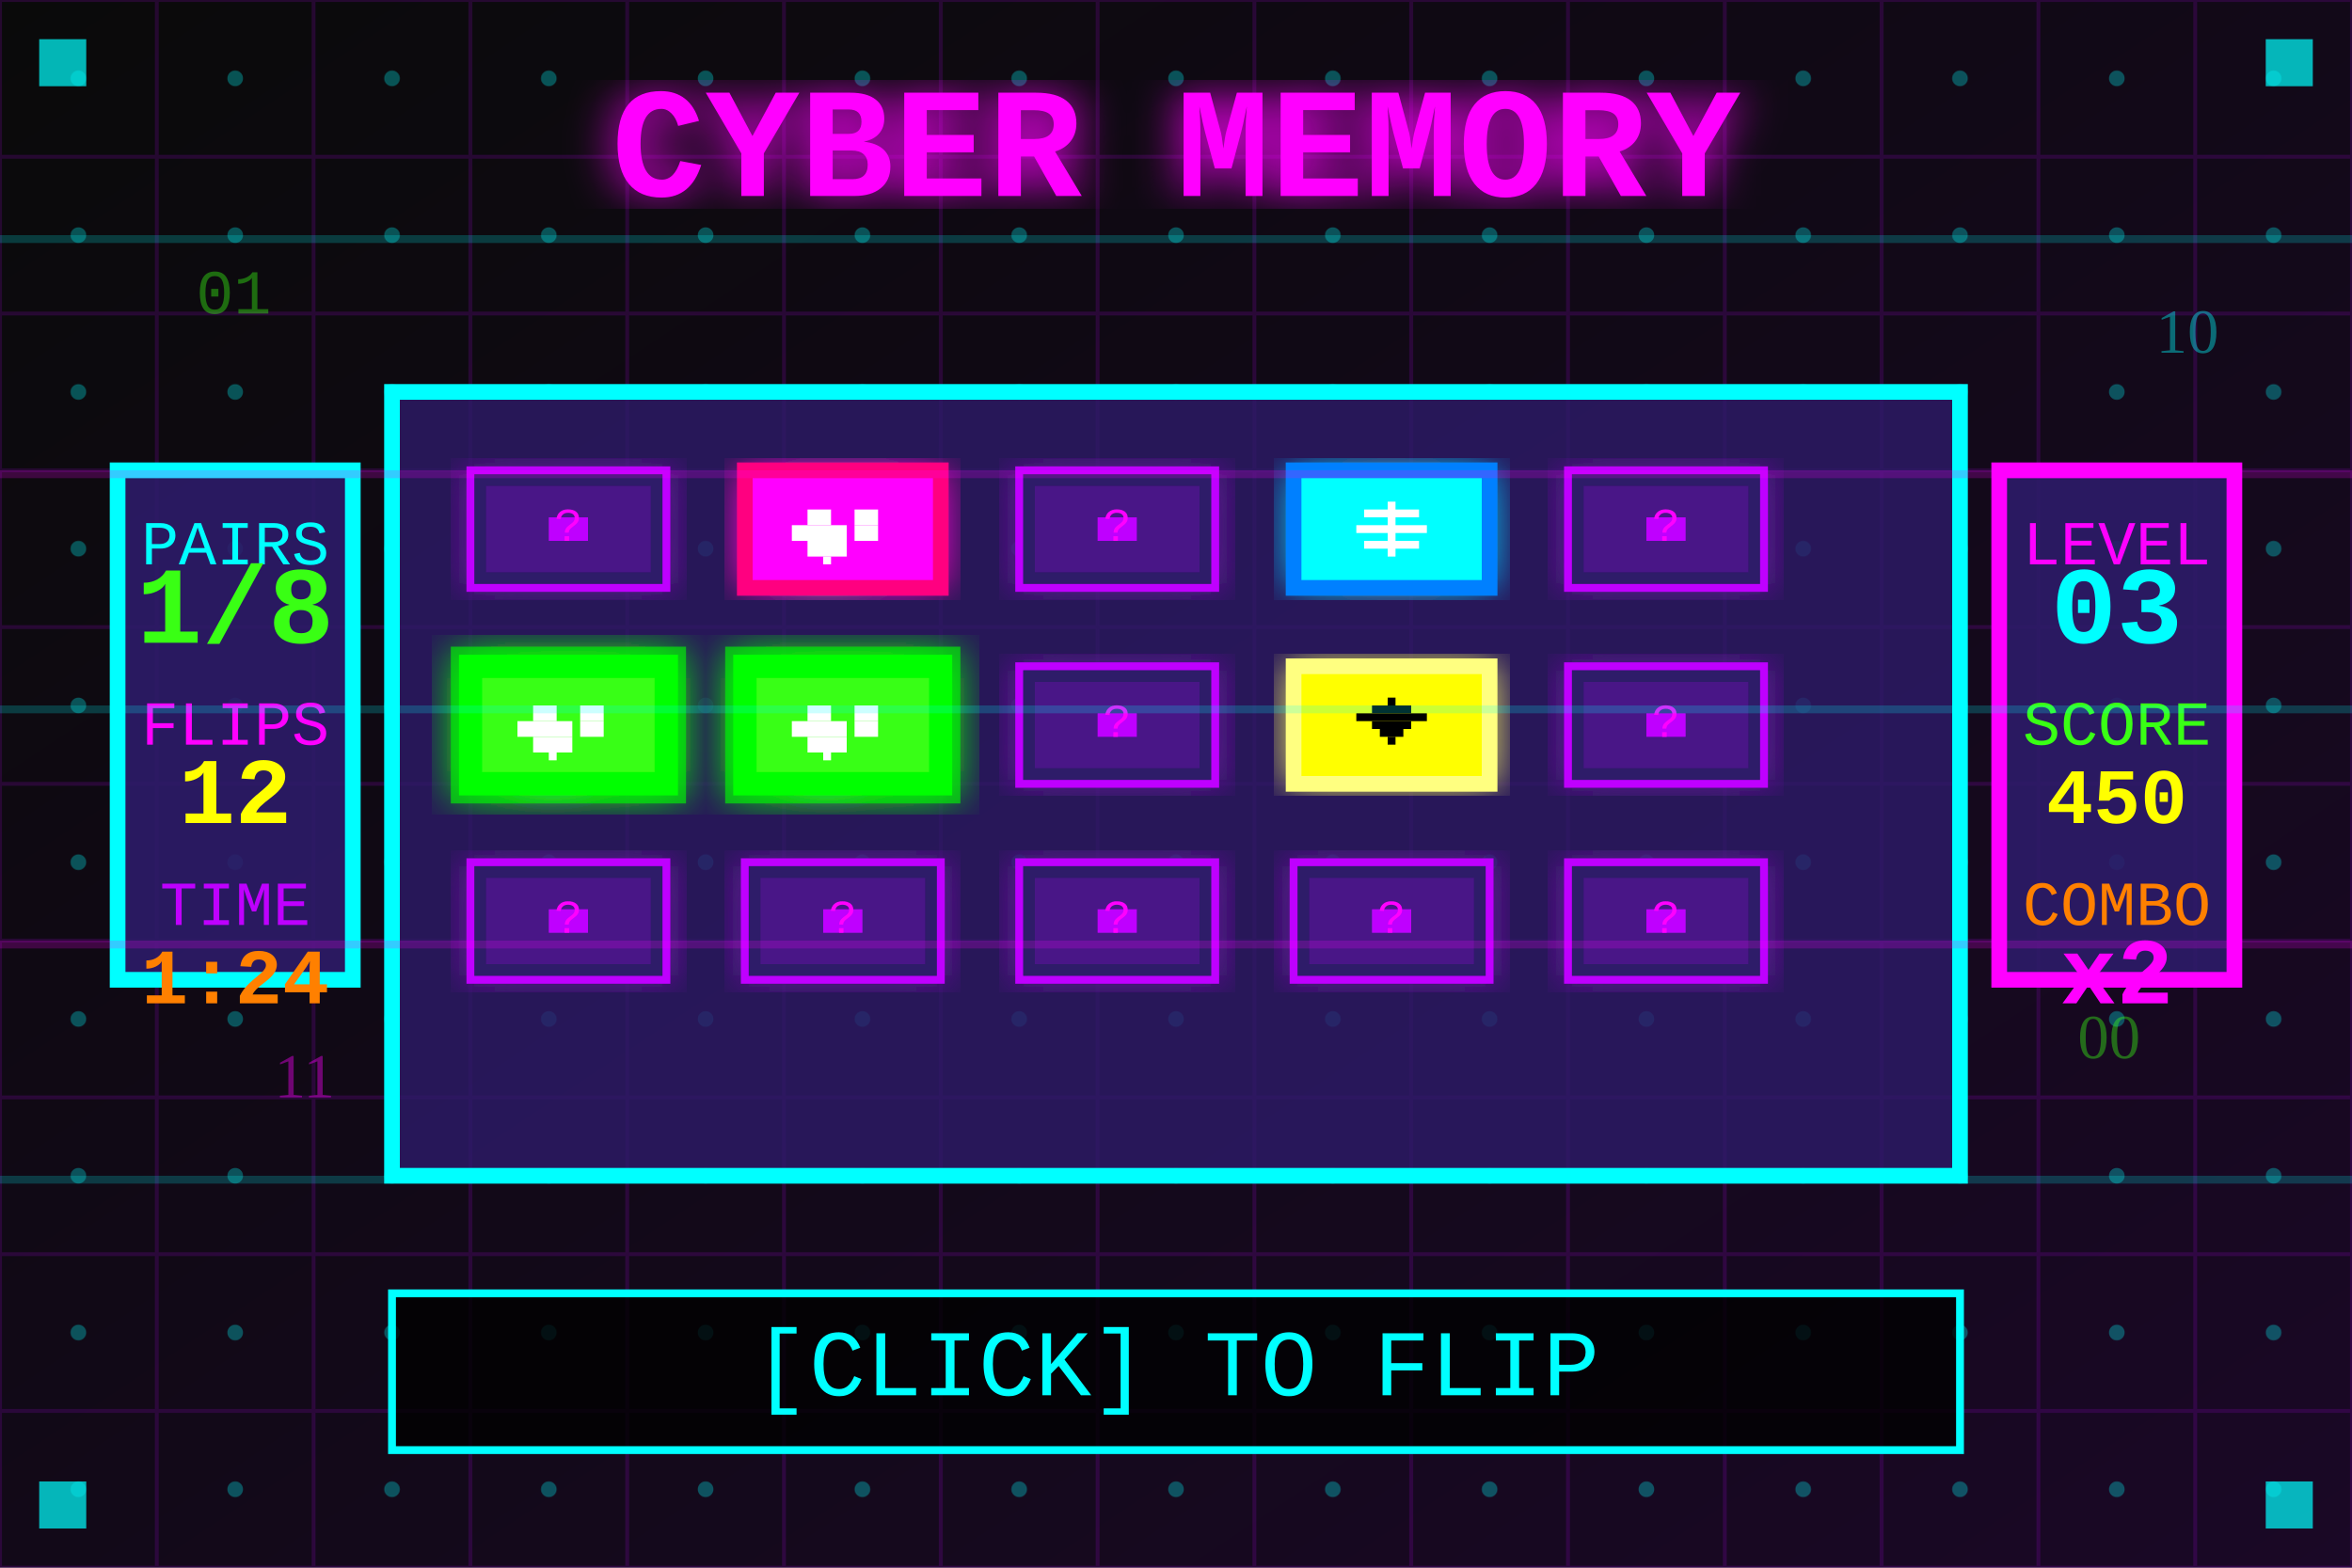
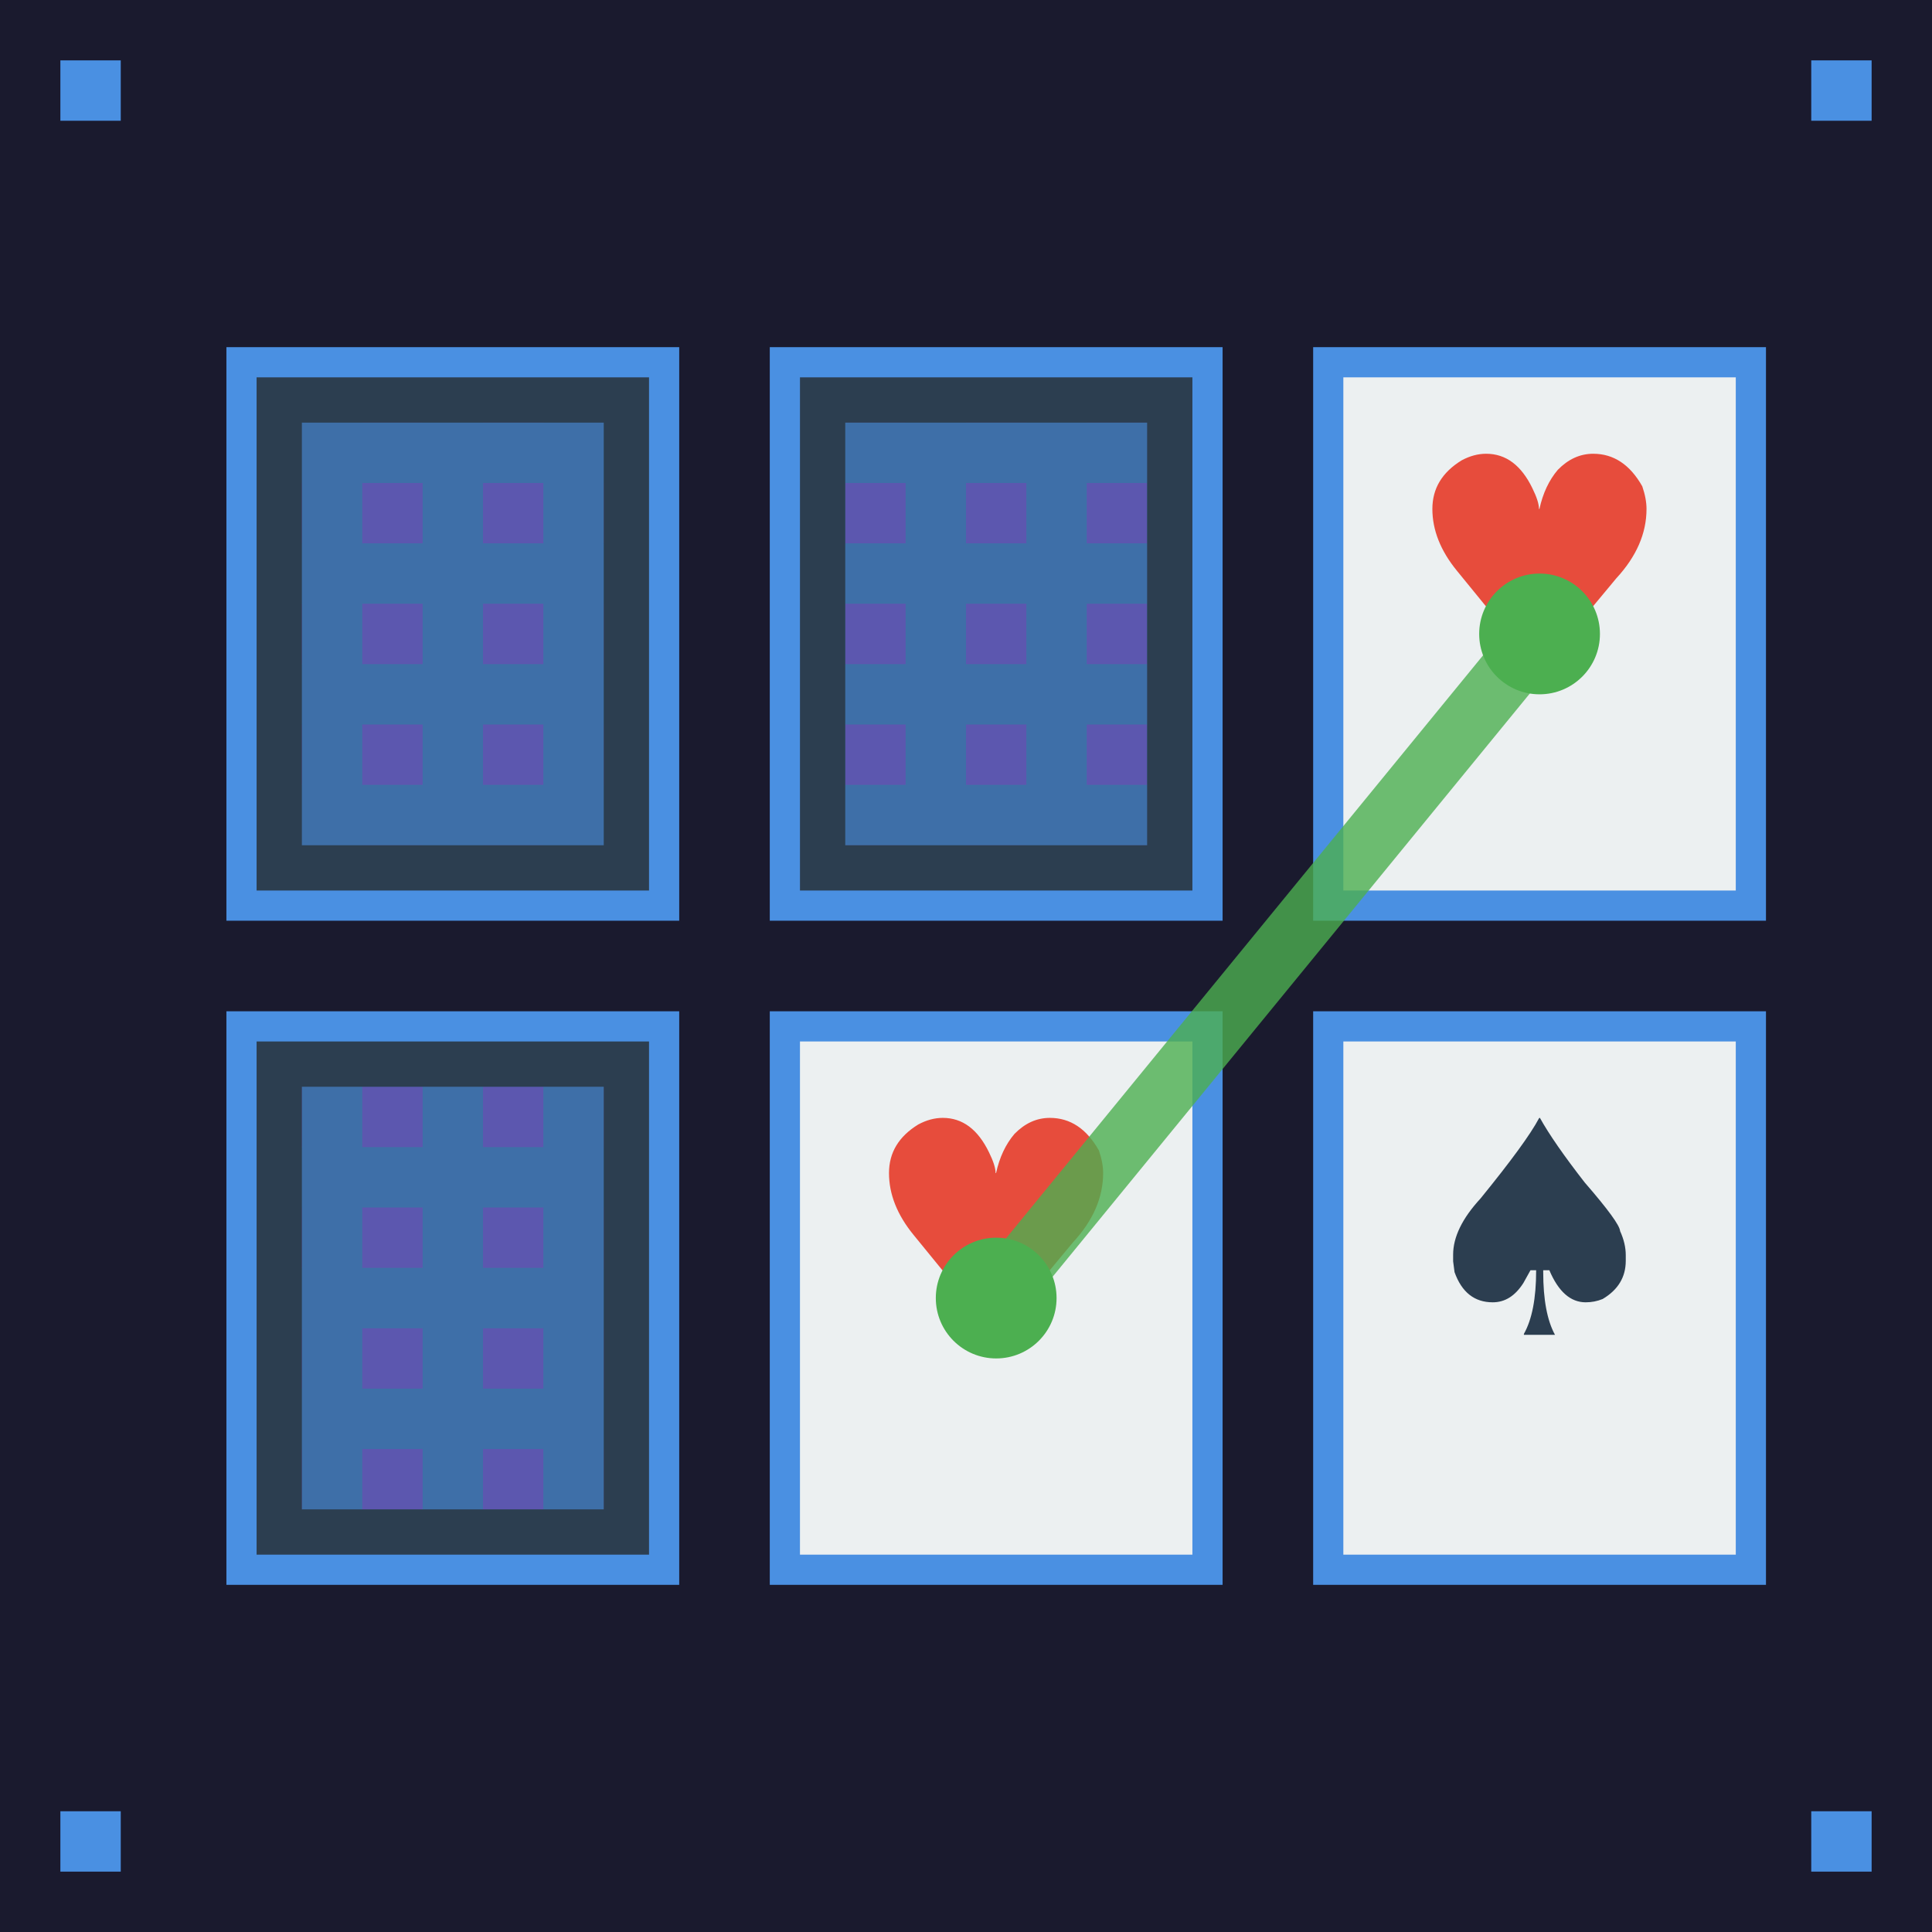
- <svg xmlns="http://www.w3.org/2000/svg" width="300" height="200" viewBox="0 0 300 200">
+ <svg xmlns="http://www.w3.org/2000/svg" width="64" height="64" viewBox="0 0 64 64" style="background: #0f3460;">
  <defs>
-     <linearGradient id="cyberBg" x1="0%" y1="0%" x2="100%" y2="100%">
-       <stop offset="0%" style="stop-color:#0a0a0a;stop-opacity:1" />
-       <stop offset="100%" style="stop-color:#1a0826;stop-opacity:1" />
-     </linearGradient>
-     <filter id="neonGlow">
-       <feGaussianBlur stdDeviation="3" result="coloredBlur" />
-       <feMerge>
-         <feMergeNode in="coloredBlur" />
-         <feMergeNode in="SourceGraphic" />
-       </feMerge>
-     </filter>
-     <pattern id="circuitPattern" x="0" y="0" width="20" height="20" patternUnits="userSpaceOnUse">
-       <rect x="0" y="0" width="20" height="20" fill="none" stroke="#bf00ff" stroke-width="0.5" opacity="0.15" />
-       <circle cx="10" cy="10" r="1" fill="#00ffff" opacity="0.3" />
+     <pattern id="cardPattern" patternUnits="userSpaceOnUse" width="4" height="4">
+       <rect width="4" height="4" fill="#4a90e2" />
+       <rect width="2" height="2" fill="#7b68ee" />
    </pattern>
  </defs>
-   <rect width="300" height="200" fill="url(#cyberBg)" />
-   <rect width="300" height="200" fill="url(#circuitPattern)" />
-   <rect x="50" y="50" width="200" height="100" fill="rgba(45, 27, 105, 0.8)" stroke="#00ffff" stroke-width="2" />
-   <g>
-     <g transform="translate(60, 60)" filter="url(#neonGlow)">
-       <rect x="0" y="0" width="25" height="15" fill="#2d1b69" stroke="#bf00ff" stroke-width="1" />
-       <rect x="2" y="2" width="21" height="11" fill="rgba(191, 0, 255, 0.2)" />
-       <rect x="10" y="6" width="5" height="3" fill="#bf00ff" />
-       <text x="12.5" y="9" text-anchor="middle" fill="#ff00ff" font-family="Courier New" font-size="6">?</text>
-     </g>
-     <g transform="translate(95, 60)" filter="url(#neonGlow)">
-       <rect x="0" y="0" width="25" height="15" fill="#ff00ff" stroke="#ff0080" stroke-width="2" />
-       <rect x="2" y="2" width="21" height="11" fill="rgba(255, 0, 255, 0.4)" />
-       <rect x="8" y="5" width="3" height="2" fill="#fff" />
-       <rect x="14" y="5" width="3" height="2" fill="#fff" />
-       <rect x="6" y="7" width="7" height="2" fill="#fff" />
-       <rect x="14" y="7" width="3" height="2" fill="#fff" />
-       <rect x="8" y="9" width="5" height="2" fill="#fff" />
-       <rect x="10" y="11" width="1" height="1" fill="#fff" />
-     </g>
-     <g transform="translate(130, 60)" filter="url(#neonGlow)">
-       <rect x="0" y="0" width="25" height="15" fill="#2d1b69" stroke="#bf00ff" stroke-width="1" />
-       <rect x="2" y="2" width="21" height="11" fill="rgba(191, 0, 255, 0.2)" />
-       <rect x="10" y="6" width="5" height="3" fill="#bf00ff" />
-       <text x="12.5" y="9" text-anchor="middle" fill="#ff00ff" font-family="Courier New" font-size="6">?</text>
-     </g>
-     <g transform="translate(165, 60)" filter="url(#neonGlow)">
-       <rect x="0" y="0" width="25" height="15" fill="#00ffff" stroke="#0080ff" stroke-width="2" />
-       <rect x="2" y="2" width="21" height="11" fill="rgba(0, 255, 255, 0.4)" />
-       <rect x="12" y="4" width="1" height="7" fill="#fff" />
-       <rect x="8" y="7" width="9" height="1" fill="#fff" />
-       <rect x="9" y="5" width="7" height="1" fill="#fff" />
-       <rect x="9" y="9" width="7" height="1" fill="#fff" />
-     </g>
-     <g transform="translate(200, 60)" filter="url(#neonGlow)">
-       <rect x="0" y="0" width="25" height="15" fill="#2d1b69" stroke="#bf00ff" stroke-width="1" />
-       <rect x="2" y="2" width="21" height="11" fill="rgba(191, 0, 255, 0.2)" />
-       <rect x="10" y="6" width="5" height="3" fill="#bf00ff" />
-       <text x="12.5" y="9" text-anchor="middle" fill="#ff00ff" font-family="Courier New" font-size="6">?</text>
-     </g>
-     <g transform="translate(60, 85)" filter="url(#neonGlow)">
-       <rect x="0" y="0" width="25" height="15" fill="#39ff14" stroke="#00ff00" stroke-width="3" />
-       <rect x="2" y="2" width="21" height="11" fill="rgba(57, 255, 20, 0.4)" />
-       <rect x="-2" y="-2" width="29" height="19" fill="none" stroke="#00ff00" stroke-width="1" opacity="0.6">
-         <animate attributeName="opacity" values="0.6;1;0.6" dur="1.5s" repeatCount="indefinite" />
-       </rect>
-       <rect x="8" y="5" width="3" height="2" fill="#fff" />
-       <rect x="14" y="5" width="3" height="2" fill="#fff" />
-       <rect x="6" y="7" width="7" height="2" fill="#fff" />
-       <rect x="14" y="7" width="3" height="2" fill="#fff" />
-       <rect x="8" y="9" width="5" height="2" fill="#fff" />
-       <rect x="10" y="11" width="1" height="1" fill="#fff" />
-     </g>
-     <g transform="translate(95, 85)" filter="url(#neonGlow)">
-       <rect x="0" y="0" width="25" height="15" fill="#39ff14" stroke="#00ff00" stroke-width="3" />
-       <rect x="2" y="2" width="21" height="11" fill="rgba(57, 255, 20, 0.4)" />
-       <rect x="-2" y="-2" width="29" height="19" fill="none" stroke="#00ff00" stroke-width="1" opacity="0.6">
-         <animate attributeName="opacity" values="0.6;1;0.6" dur="1.5s" repeatCount="indefinite" />
-       </rect>
-       <rect x="8" y="5" width="3" height="2" fill="#fff" />
-       <rect x="14" y="5" width="3" height="2" fill="#fff" />
-       <rect x="6" y="7" width="7" height="2" fill="#fff" />
-       <rect x="14" y="7" width="3" height="2" fill="#fff" />
-       <rect x="8" y="9" width="5" height="2" fill="#fff" />
-       <rect x="10" y="11" width="1" height="1" fill="#fff" />
-     </g>
-     <g transform="translate(130, 85)" filter="url(#neonGlow)">
-       <rect x="0" y="0" width="25" height="15" fill="#2d1b69" stroke="#bf00ff" stroke-width="1" />
-       <rect x="2" y="2" width="21" height="11" fill="rgba(191, 0, 255, 0.2)" />
-       <rect x="10" y="6" width="5" height="3" fill="#bf00ff" />
-       <text x="12.5" y="9" text-anchor="middle" fill="#ff00ff" font-family="Courier New" font-size="6">?</text>
-     </g>
-     <g transform="translate(165, 85)" filter="url(#neonGlow)">
-       <rect x="0" y="0" width="25" height="15" fill="#ffff00" stroke="#ffff80" stroke-width="2" />
-       <rect x="2" y="2" width="21" height="11" fill="rgba(255, 255, 0, 0.4)" />
-       <rect x="12" y="4" width="1" height="1" fill="#000" />
-       <rect x="10" y="5" width="5" height="1" fill="#000" />
-       <rect x="8" y="6" width="9" height="1" fill="#000" />
-       <rect x="10" y="7" width="5" height="1" fill="#000" />
-       <rect x="11" y="8" width="3" height="1" fill="#000" />
-       <rect x="12" y="9" width="1" height="1" fill="#000" />
-     </g>
-     <g transform="translate(200, 85)" filter="url(#neonGlow)">
-       <rect x="0" y="0" width="25" height="15" fill="#2d1b69" stroke="#bf00ff" stroke-width="1" />
-       <rect x="2" y="2" width="21" height="11" fill="rgba(191, 0, 255, 0.2)" />
-       <rect x="10" y="6" width="5" height="3" fill="#bf00ff" />
-       <text x="12.5" y="9" text-anchor="middle" fill="#ff00ff" font-family="Courier New" font-size="6">?</text>
-     </g>
-     <g transform="translate(60, 110)" filter="url(#neonGlow)">
-       <rect x="0" y="0" width="25" height="15" fill="#2d1b69" stroke="#bf00ff" stroke-width="1" />
-       <rect x="2" y="2" width="21" height="11" fill="rgba(191, 0, 255, 0.2)" />
-       <rect x="10" y="6" width="5" height="3" fill="#bf00ff" />
-       <text x="12.5" y="9" text-anchor="middle" fill="#ff00ff" font-family="Courier New" font-size="6">?</text>
-     </g>
-     <g transform="translate(95, 110)" filter="url(#neonGlow)">
-       <rect x="0" y="0" width="25" height="15" fill="#2d1b69" stroke="#bf00ff" stroke-width="1" />
-       <rect x="2" y="2" width="21" height="11" fill="rgba(191, 0, 255, 0.2)" />
-       <rect x="10" y="6" width="5" height="3" fill="#bf00ff" />
-       <text x="12.5" y="9" text-anchor="middle" fill="#ff00ff" font-family="Courier New" font-size="6">?</text>
-     </g>
-     <g transform="translate(130, 110)" filter="url(#neonGlow)">
-       <rect x="0" y="0" width="25" height="15" fill="#2d1b69" stroke="#bf00ff" stroke-width="1" />
-       <rect x="2" y="2" width="21" height="11" fill="rgba(191, 0, 255, 0.2)" />
-       <rect x="10" y="6" width="5" height="3" fill="#bf00ff" />
-       <text x="12.5" y="9" text-anchor="middle" fill="#ff00ff" font-family="Courier New" font-size="6">?</text>
-     </g>
-     <g transform="translate(165, 110)" filter="url(#neonGlow)">
-       <rect x="0" y="0" width="25" height="15" fill="#2d1b69" stroke="#bf00ff" stroke-width="1" />
-       <rect x="2" y="2" width="21" height="11" fill="rgba(191, 0, 255, 0.2)" />
-       <rect x="10" y="6" width="5" height="3" fill="#bf00ff" />
-       <text x="12.5" y="9" text-anchor="middle" fill="#ff00ff" font-family="Courier New" font-size="6">?</text>
-     </g>
-     <g transform="translate(200, 110)" filter="url(#neonGlow)">
-       <rect x="0" y="0" width="25" height="15" fill="#2d1b69" stroke="#bf00ff" stroke-width="1" />
-       <rect x="2" y="2" width="21" height="11" fill="rgba(191, 0, 255, 0.2)" />
-       <rect x="10" y="6" width="5" height="3" fill="#bf00ff" />
-       <text x="12.5" y="9" text-anchor="middle" fill="#ff00ff" font-family="Courier New" font-size="6">?</text>
-     </g>
-   </g>
-   <g transform="translate(15, 60)">
-     <rect x="0" y="0" width="30" height="65" fill="rgba(45, 27, 105, 0.9)" stroke="#00ffff" stroke-width="2" />
-     <text x="15" y="12" text-anchor="middle" fill="#00ffff" font-family="Courier New" font-size="8">PAIRS</text>
-     <text x="15" y="22" text-anchor="middle" fill="#39ff14" font-family="Courier New" font-size="14" font-weight="bold">1/8</text>
-     <text x="15" y="35" text-anchor="middle" fill="#ff00ff" font-family="Courier New" font-size="8">FLIPS</text>
-     <text x="15" y="45" text-anchor="middle" fill="#ffff00" font-family="Courier New" font-size="12" font-weight="bold">12</text>
-     <text x="15" y="58" text-anchor="middle" fill="#bf00ff" font-family="Courier New" font-size="8">TIME</text>
-     <text x="15" y="68" text-anchor="middle" fill="#ff8000" font-family="Courier New" font-size="10" font-weight="bold">1:24</text>
-   </g>
-   <g transform="translate(255, 60)">
-     <rect x="0" y="0" width="30" height="65" fill="rgba(45, 27, 105, 0.9)" stroke="#ff00ff" stroke-width="2" />
-     <text x="15" y="12" text-anchor="middle" fill="#ff00ff" font-family="Courier New" font-size="8">LEVEL</text>
-     <text x="15" y="22" text-anchor="middle" fill="#00ffff" font-family="Courier New" font-size="14" font-weight="bold">03</text>
-     <text x="15" y="35" text-anchor="middle" fill="#39ff14" font-family="Courier New" font-size="8">SCORE</text>
-     <text x="15" y="45" text-anchor="middle" fill="#ffff00" font-family="Courier New" font-size="10" font-weight="bold">450</text>
-     <text x="15" y="58" text-anchor="middle" fill="#ff8000" font-family="Courier New" font-size="8">COMBO</text>
-     <text x="15" y="68" text-anchor="middle" fill="#ff00ff" font-family="Courier New" font-size="12" font-weight="bold">x2</text>
-   </g>
-   <text x="150" y="25" text-anchor="middle" fill="#ff00ff" font-family="Courier New" font-size="20" font-weight="bold" filter="url(#neonGlow)">CYBER MEMORY</text>
-   <rect x="50" y="165" width="200" height="20" fill="rgba(0, 0, 0, 0.8)" stroke="#00ffff" stroke-width="1" />
-   <text x="150" y="178" text-anchor="middle" fill="#00ffff" font-family="Courier New" font-size="12">[CLICK] TO FLIP</text>
-   <g opacity="0.2">
-     <rect x="0" y="30" width="300" height="1" fill="#00ffff" />
-     <rect x="0" y="60" width="300" height="1" fill="#ff00ff" />
-     <rect x="0" y="90" width="300" height="1" fill="#00ffff" />
-     <rect x="0" y="120" width="300" height="1" fill="#ff00ff" />
-     <rect x="0" y="150" width="300" height="1" fill="#00ffff" />
-   </g>
-   <g opacity="0.4">
-     <text x="25" y="40" fill="#39ff14" font-family="Courier New" font-size="8">01</text>
-     <text x="275" y="45" fill="#00ffff" font-size="8">10</text>
-     <text x="35" y="140" fill="#ff00ff" font-size="8">11</text>
-     <text x="265" y="135" fill="#39ff14" font-size="8">00</text>
-   </g>
-   <g fill="#00ffff" opacity="0.7">
-     <rect x="5" y="5" width="6" height="6" />
-     <rect x="289" y="5" width="6" height="6" />
-     <rect x="5" y="189" width="6" height="6" />
-     <rect x="289" y="189" width="6" height="6" />
-   </g>
+   <rect width="64" height="64" fill="#1a1a2e" />
+   <rect x="8" y="12" width="14" height="18" fill="#2c3e50" stroke="#4a90e2" stroke-width="1" />
+   <rect x="10" y="14" width="10" height="14" fill="url(#cardPattern)" opacity="0.6" />
+   <rect x="26" y="12" width="14" height="18" fill="#2c3e50" stroke="#4a90e2" stroke-width="1" />
+   <rect x="28" y="14" width="10" height="14" fill="url(#cardPattern)" opacity="0.6" />
+   <rect x="8" y="34" width="14" height="18" fill="#2c3e50" stroke="#4a90e2" stroke-width="1" />
+   <rect x="10" y="36" width="10" height="14" fill="url(#cardPattern)" opacity="0.6" />
+   <rect x="26" y="34" width="14" height="18" fill="#ecf0f1" stroke="#4a90e2" stroke-width="1" />
+   <text x="33" y="45" fill="#e74c3c" font-family="monospace" font-size="12" text-anchor="middle">♥</text>
+   <rect x="44" y="12" width="14" height="18" fill="#ecf0f1" stroke="#4a90e2" stroke-width="1" />
+   <text x="51" y="23" fill="#e74c3c" font-family="monospace" font-size="12" text-anchor="middle">♥</text>
+   <rect x="44" y="34" width="14" height="18" fill="#ecf0f1" stroke="#4a90e2" stroke-width="1" />
+   <text x="51" y="45" fill="#2c3e50" font-family="monospace" font-size="12" text-anchor="middle">♠</text>
+   <line x1="33" y1="43" x2="51" y2="21" stroke="#4caf50" stroke-width="2" opacity="0.8" />
+   <circle cx="33" cy="43" r="2" fill="#4caf50" />
+   <circle cx="51" cy="21" r="2" fill="#4caf50" />
+   <rect x="2" y="2" width="2" height="2" fill="#4a90e2" />
+   <rect x="60" y="2" width="2" height="2" fill="#4a90e2" />
+   <rect x="2" y="60" width="2" height="2" fill="#4a90e2" />
+   <rect x="60" y="60" width="2" height="2" fill="#4a90e2" />
</svg>
